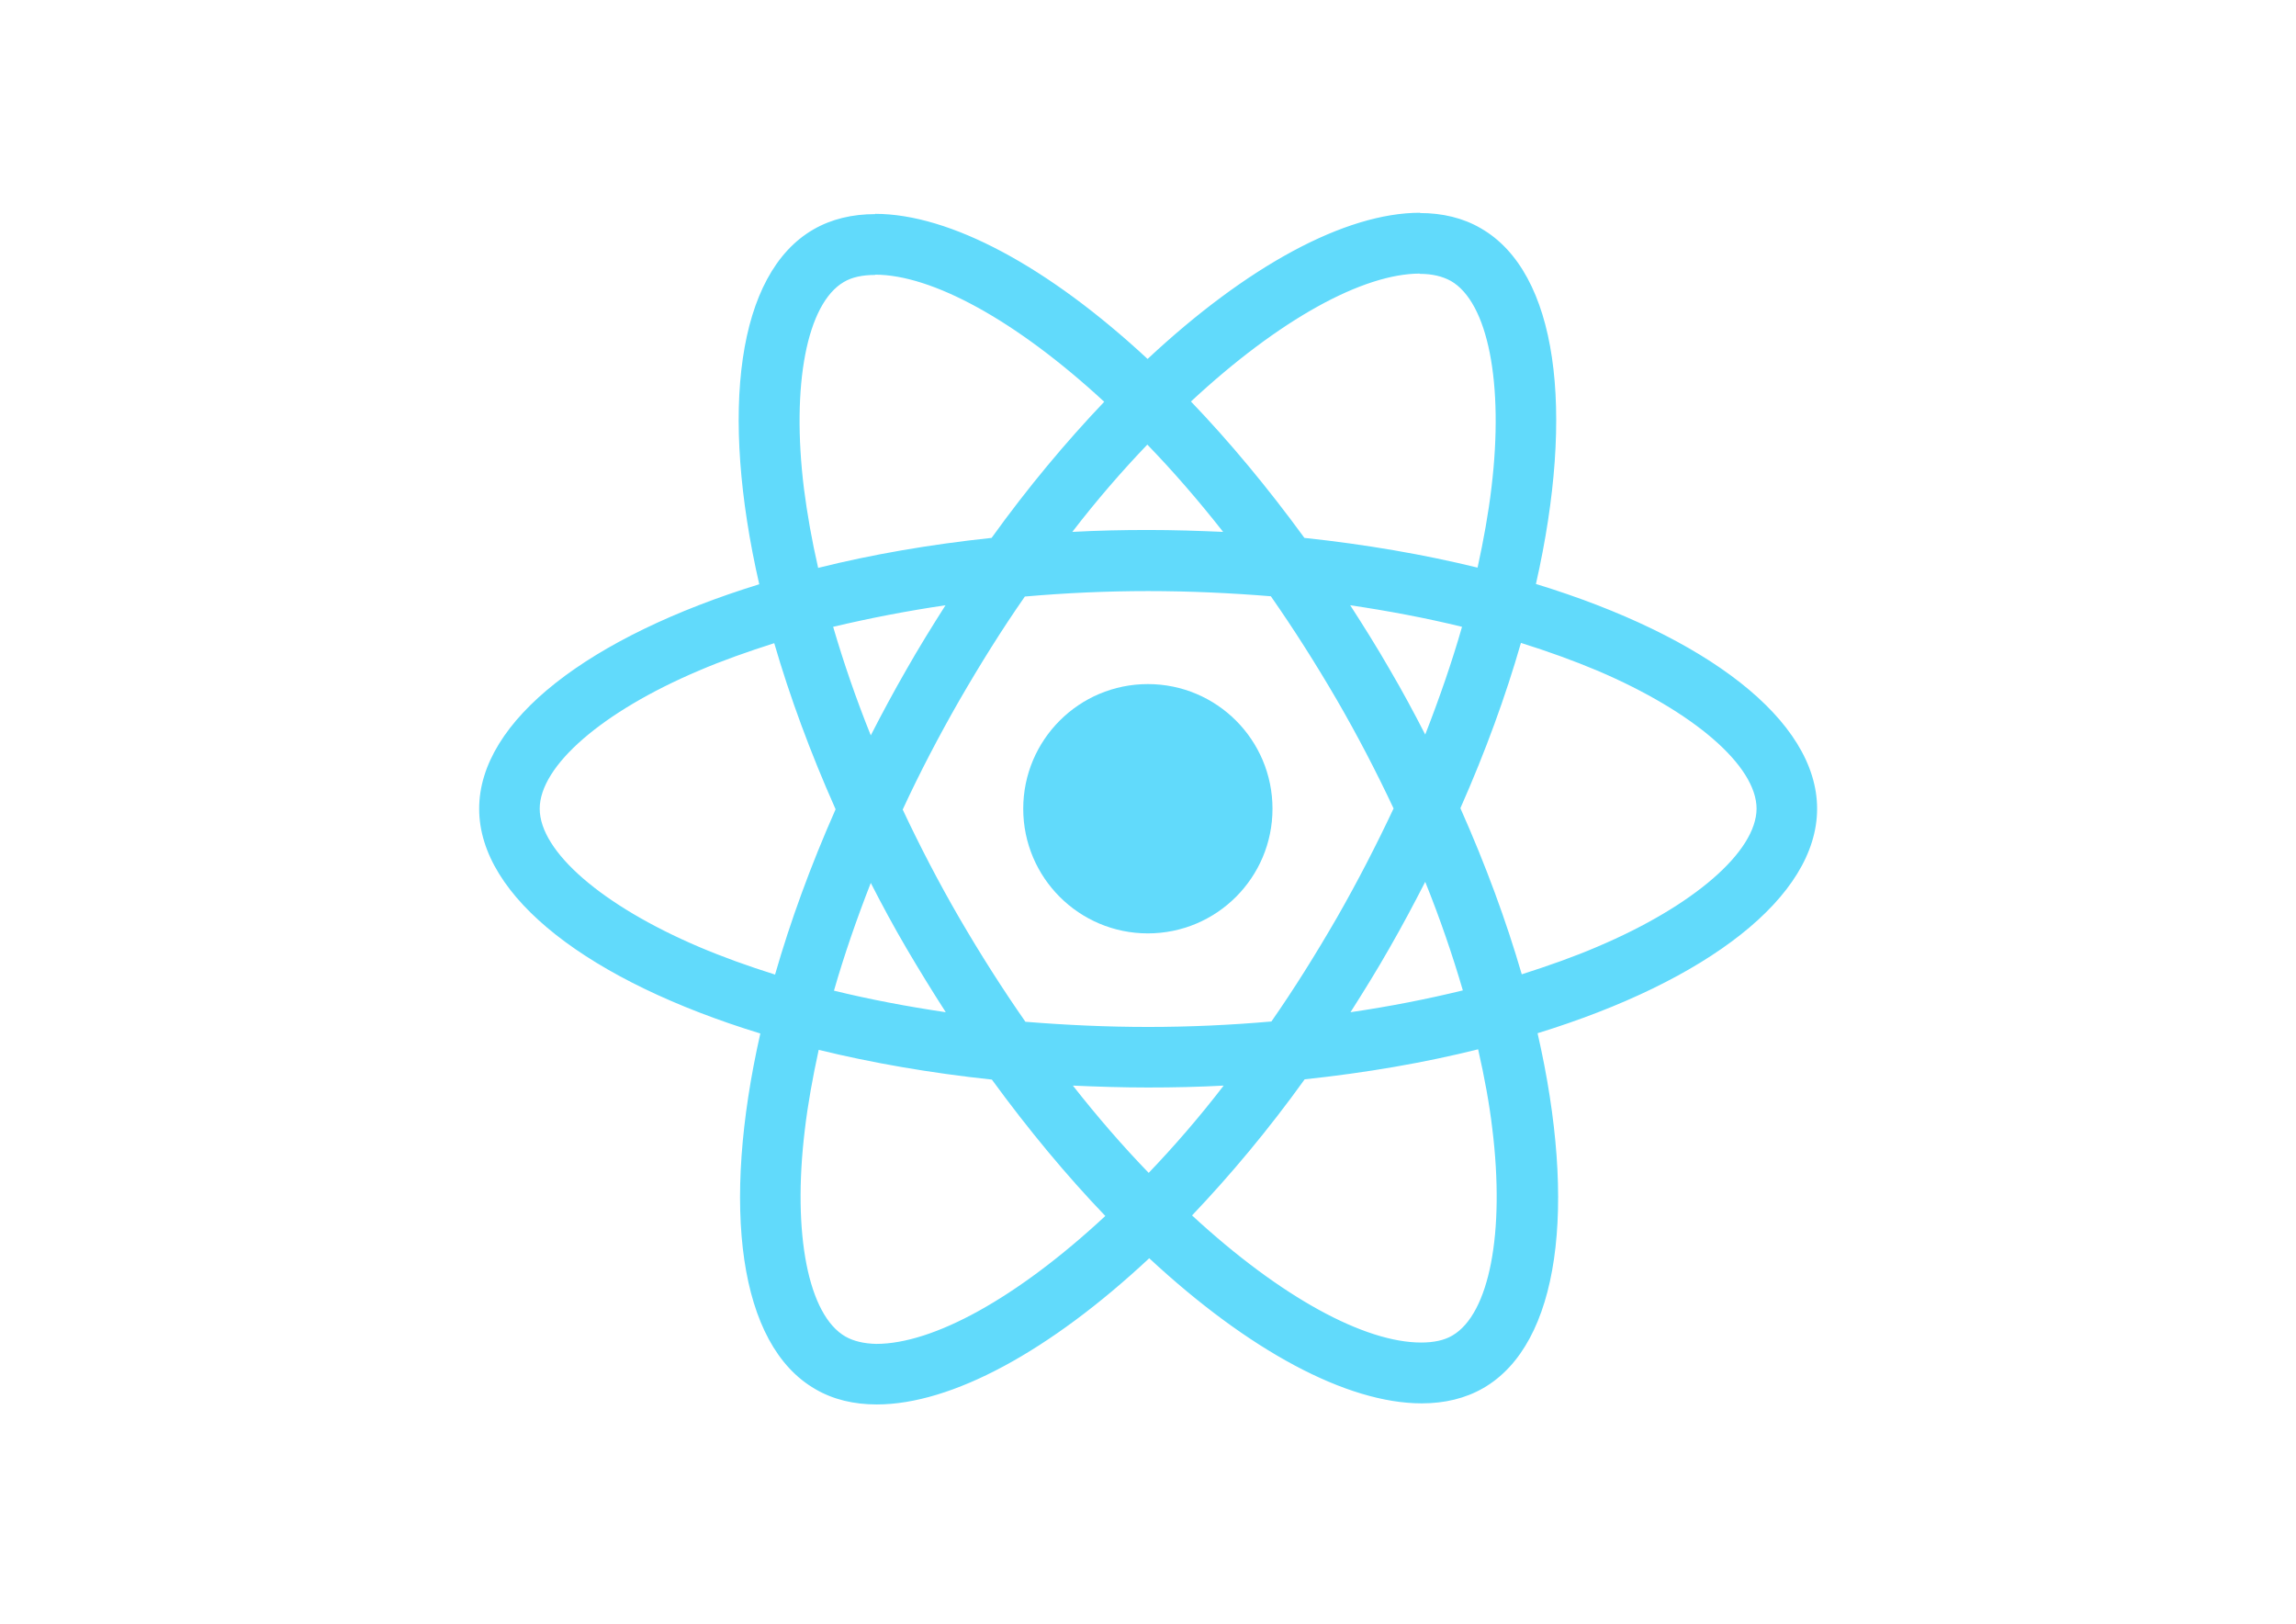
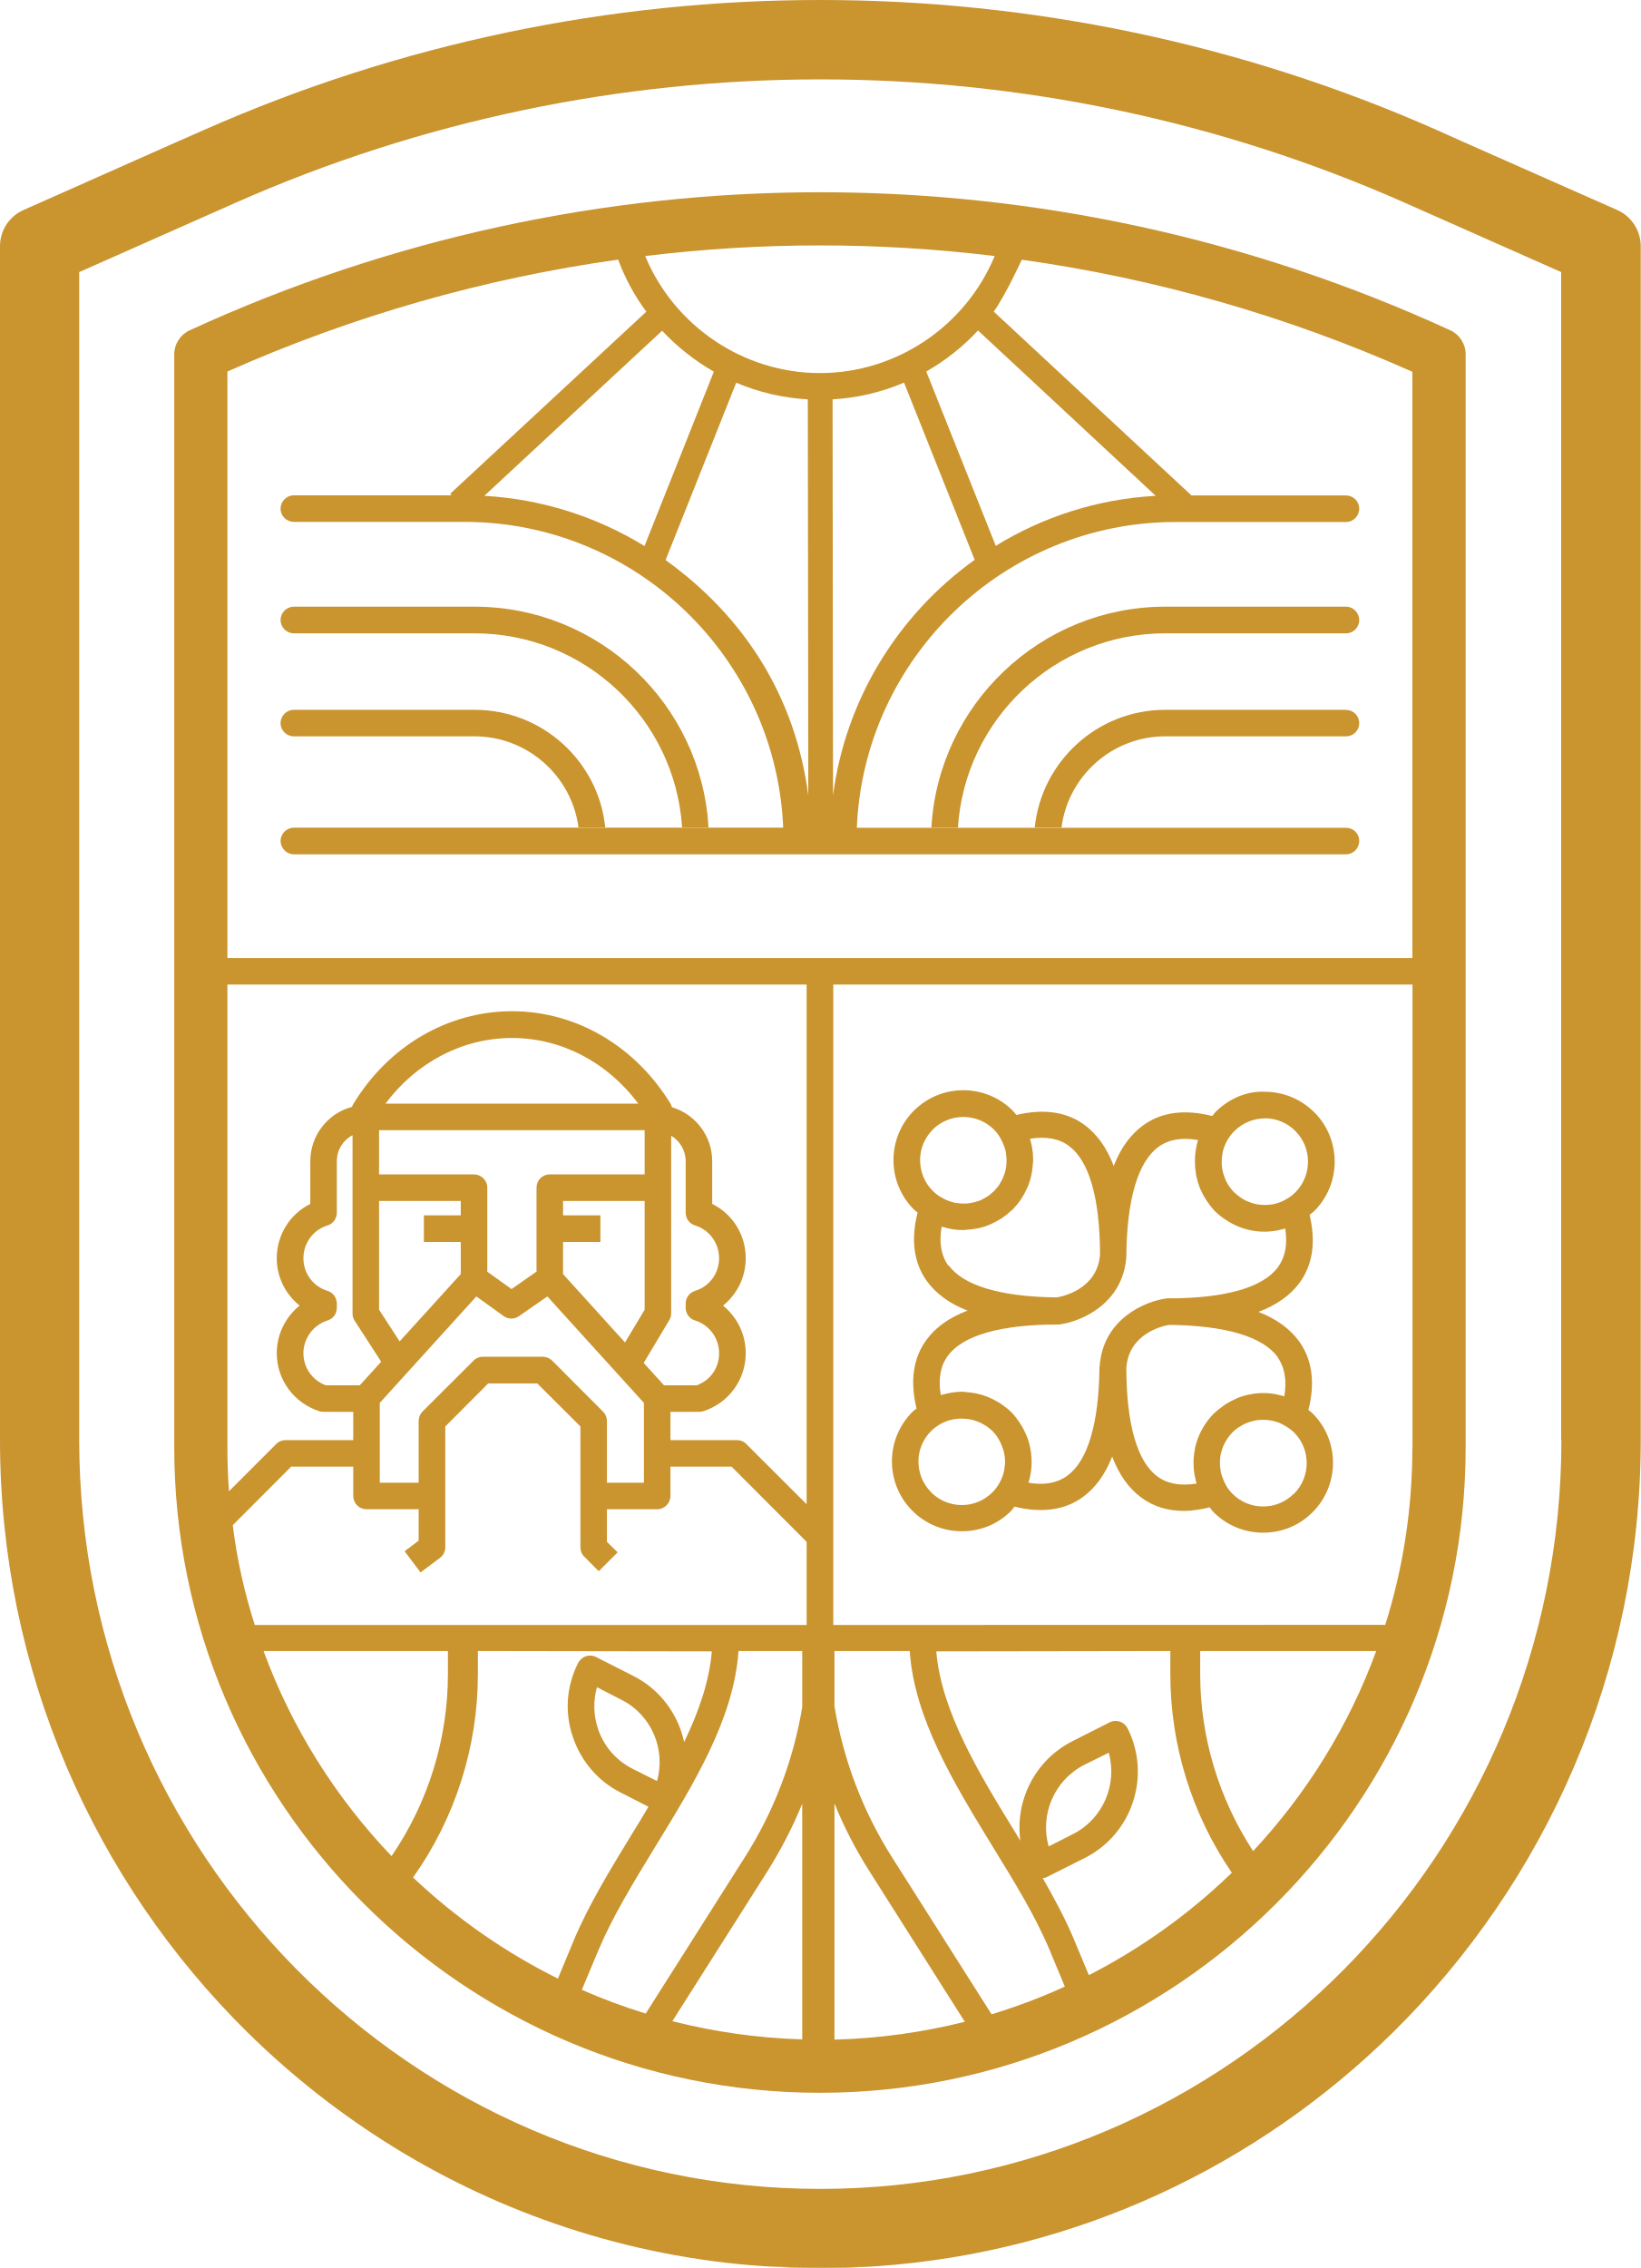
- <svg xmlns="http://www.w3.org/2000/svg" viewBox="0 0 841.9 595.3">
-   <g fill="#61DAFB">
-     <path d="M666.3 296.5c0-32.5-40.7-63.3-103.1-82.4 14.4-63.6 8-114.2-20.2-130.4-6.5-3.8-14.1-5.6-22.4-5.6v22.3c4.6 0 8.3.9 11.4 2.6 13.6 7.8 19.5 37.5 14.9 75.7-1.1 9.4-2.9 19.3-5.1 29.4-19.6-4.8-41-8.5-63.5-10.9-13.5-18.5-27.5-35.3-41.6-50 32.6-30.3 63.2-46.9 84-46.9V78c-27.5 0-63.5 19.6-99.9 53.6-36.4-33.8-72.4-53.2-99.9-53.2v22.3c20.7 0 51.4 16.5 84 46.6-14 14.7-28 31.4-41.3 49.9-22.6 2.4-44 6.1-63.6 11-2.3-10-4-19.7-5.2-29-4.7-38.2 1.1-67.9 14.6-75.8 3-1.8 6.9-2.6 11.5-2.6V78.5c-8.4 0-16 1.8-22.6 5.6-28.1 16.2-34.4 66.7-19.9 130.1-62.2 19.2-102.7 49.9-102.7 82.3 0 32.5 40.7 63.3 103.1 82.4-14.4 63.6-8 114.2 20.2 130.4 6.5 3.8 14.1 5.6 22.5 5.6 27.5 0 63.5-19.6 99.9-53.6 36.4 33.8 72.4 53.2 99.9 53.2 8.4 0 16-1.8 22.6-5.6 28.1-16.2 34.4-66.7 19.9-130.1 62-19.1 102.5-49.9 102.5-82.3zm-130.2-66.7c-3.7 12.9-8.3 26.2-13.5 39.5-4.1-8-8.4-16-13.1-24-4.6-8-9.5-15.8-14.4-23.4 14.2 2.1 27.9 4.7 41 7.9zm-45.8 106.5c-7.8 13.5-15.8 26.3-24.1 38.2-14.9 1.3-30 2-45.2 2-15.1 0-30.2-.7-45-1.9-8.3-11.9-16.4-24.6-24.2-38-7.6-13.1-14.5-26.4-20.8-39.8 6.2-13.4 13.2-26.8 20.7-39.9 7.8-13.5 15.8-26.3 24.1-38.2 14.9-1.3 30-2 45.2-2 15.1 0 30.2.7 45 1.9 8.3 11.9 16.4 24.6 24.2 38 7.6 13.1 14.5 26.4 20.8 39.8-6.3 13.4-13.2 26.8-20.7 39.9zm32.3-13c5.4 13.4 10 26.8 13.8 39.8-13.1 3.2-26.9 5.9-41.2 8 4.9-7.7 9.8-15.6 14.4-23.7 4.6-8 8.9-16.1 13-24.1zM421.2 430c-9.3-9.6-18.6-20.3-27.8-32 9 .4 18.2.7 27.5.7 9.4 0 18.7-.2 27.8-.7-9 11.7-18.3 22.4-27.5 32zm-74.4-58.9c-14.2-2.1-27.9-4.7-41-7.9 3.7-12.9 8.3-26.2 13.5-39.5 4.1 8 8.4 16 13.1 24 4.7 8 9.5 15.8 14.4 23.4zM420.7 163c9.3 9.6 18.6 20.3 27.8 32-9-.4-18.2-.7-27.5-.7-9.4 0-18.7.2-27.8.7 9-11.7 18.3-22.4 27.5-32zm-74 58.9c-4.9 7.7-9.8 15.6-14.4 23.7-4.6 8-8.9 16-13 24-5.4-13.4-10-26.8-13.8-39.8 13.1-3.1 26.9-5.8 41.2-7.9zm-90.5 125.2c-35.4-15.1-58.3-34.9-58.3-50.6 0-15.7 22.9-35.6 58.3-50.6 8.6-3.7 18-7 27.7-10.1 5.7 19.6 13.2 40 22.5 60.9-9.2 20.8-16.6 41.1-22.2 60.6-9.9-3.1-19.3-6.5-28-10.2zM310 490c-13.6-7.8-19.5-37.5-14.9-75.7 1.1-9.4 2.9-19.3 5.1-29.4 19.6 4.8 41 8.5 63.5 10.9 13.5 18.5 27.5 35.3 41.6 50-32.6 30.3-63.2 46.9-84 46.9-4.5-.1-8.3-1-11.3-2.7zm237.2-76.2c4.7 38.2-1.1 67.9-14.6 75.8-3 1.8-6.9 2.6-11.5 2.6-20.7 0-51.4-16.5-84-46.6 14-14.7 28-31.4 41.3-49.9 22.6-2.4 44-6.1 63.6-11 2.3 10.1 4.1 19.8 5.2 29.1zm38.5-66.7c-8.6 3.7-18 7-27.7 10.1-5.7-19.6-13.2-40-22.5-60.9 9.2-20.8 16.6-41.1 22.2-60.6 9.9 3.1 19.3 6.5 28.1 10.2 35.4 15.1 58.3 34.9 58.3 50.6-.1 15.7-23 35.6-58.4 50.6zM320.8 78.4z" />
-     <circle cx="420.9" cy="296.5" r="45.7" />
-     <path d="M520.5 78.1z" />
+ <svg xmlns="http://www.w3.org/2000/svg" id="Layer_1" data-name="Layer 1" viewBox="0 0 137.95 190.675" width="137.95" height="190.675">
+   <defs id="defs717">
+     <style id="style715">      .cls-1 {        fill: #ca942f;      }    </style>
+   </defs>
+   <g id="g951" transform="translate(-170.88,-203.755)">
+     <g id="g817">
+       <path class="cls-1" d="m 239.85,394.39 c -1.58,0 -3.16,-0.04 -4.73,-0.12 1.57,0.12 3.15,0.16 4.73,0.16 1.58,0 3.15,-0.04 4.72,-0.16 -1.57,0.07 -3.13,0.12 -4.72,0.12 z" id="path813" />
+       <path class="cls-1" d="m 306.85,221.41 -12.97,-5.74 -2.19,-0.98 c -32.94,-14.58 -70.73,-14.58 -103.68,0 l -2.16,0.95 -12.99,5.77 c -1.21,0.53 -1.98,1.73 -1.98,3.05 v 100.35 c 0,19.5 7.98,37.16 20.81,49.81 7.51,7.39 16.64,13.06 26.82,16.41 5.28,1.74 10.84,2.86 16.61,3.25 1.57,0.07 3.15,0.12 4.73,0.12 1.58,0 3.15,-0.04 4.72,-0.12 16.84,-1.16 32.03,-8.44 43.42,-19.65 12.84,-12.66 20.84,-30.32 20.84,-49.82 V 224.46 c 0,-1.32 -0.78,-2.52 -1.98,-3.05 z m -4.69,103.4 c 0,34.72 -27.95,62.97 -62.31,62.97 -34.36,0 -62.31,-28.25 -62.31,-62.97 v -98.18 l 13.17,-5.84 c 31.22,-13.81 67.04,-13.82 98.26,0 l 13.17,5.84 v 98.18 z" id="path815" />
+     </g>
+     <g id="g831">
+       <path class="cls-1" d="m 284.05,254.76 h -15.2 c -10.49,0 -19.08,8.24 -19.66,18.58 h 2.23 C 252,264.23 259.59,257 268.85,257 h 15.2 c 0.62,0 1.11,-0.5 1.11,-1.11 0,-0.61 -0.49,-1.13 -1.11,-1.13 z" id="path819" />
+       <path class="cls-1" d="m 284.05,263.43 h -15.2 c -5.7,0 -10.41,4.35 -10.97,9.9 h 2.25 c 0.55,-4.32 4.25,-7.67 8.72,-7.67 h 15.2 c 0.62,0 1.11,-0.49 1.11,-1.11 0,-0.62 -0.49,-1.11 -1.11,-1.11 z" id="path821" />
+       <path class="cls-1" d="m 230.45,273.33 h -2.22 C 227.65,264.22 220.05,257 210.78,257 h -15.19 c -0.62,0 -1.12,-0.51 -1.12,-1.12 0,-0.61 0.5,-1.12 1.12,-1.12 h 15.19 c 10.5,0 19.1,8.24 19.67,18.57 z" id="path823" />
+       <path class="cls-1" d="m 221.77,273.33 h -2.25 c -0.56,-4.31 -4.27,-7.67 -8.74,-7.67 h -15.19 c -0.62,0 -1.12,-0.49 -1.12,-1.11 0,-0.62 0.5,-1.12 1.12,-1.12 h 15.19 c 5.72,0 10.43,4.35 10.99,9.9 z" id="path825" />
+       <path class="cls-1" d="m 292.81,231.52 c -33.67,-15.47 -72.3,-15.47 -105.97,0 -0.79,0.36 -1.31,1.15 -1.31,2.03 v 91.87 c 0,29.92 24.36,54.28 54.29,54.28 29.93,0 54.29,-24.36 54.29,-54.28 v -91.87 c 0,-0.88 -0.51,-1.67 -1.3,-2.03 z m -67.68,-6.24 c 9.76,-1.19 19.63,-1.19 29.38,0 l -0.02,0.05 c -2.43,5.81 -8.19,9.79 -14.67,9.79 -6.48,0 -12.27,-4 -14.69,-9.83 -0.07,0.01 -0.12,0.01 -0.13,0.01 0.02,-0.01 0.06,-0.01 0.13,-0.02 z m 23.63,9.71 c 1.62,-0.93 3.09,-2.09 4.35,-3.45 l 14.94,13.9 c -4.9,0.27 -9.49,1.77 -13.44,4.2 h -0.01 z m 4.07,15.83 c -6.38,4.57 -10.85,11.67 -11.91,19.81 l -0.04,-33.3 c 2.11,-0.12 4.14,-0.61 6.01,-1.41 z m -20.05,-14.89 c 1.88,0.8 3.91,1.28 6.02,1.4 l 0.04,33.3 c -1.09,-8.33 -5.39,-15.04 -12,-19.79 z m -7.71,13.73 c -3.97,-2.43 -8.56,-3.94 -13.47,-4.22 l 14.95,-13.88 c 1.26,1.35 2.74,2.52 4.35,3.44 z M 190,325.42 v -38.89 h 48.7 v 43.69 l -5.07,-5.06 c -0.2,-0.22 -0.49,-0.33 -0.78,-0.33 h -5.6 v -2.38 h 2.4 c 0.12,0 0.23,-0.01 0.33,-0.04 2.15,-0.68 3.6,-2.64 3.6,-4.89 0,-1.59 -0.73,-3.05 -1.91,-4 1.18,-0.95 1.91,-2.39 1.91,-3.98 0,-1.97 -1.1,-3.72 -2.82,-4.57 v -3.59 c 0,-2.14 -1.43,-3.96 -3.39,-4.54 -0.01,-0.1 -0.06,-0.2 -0.11,-0.29 -2.98,-4.87 -7.96,-7.78 -13.33,-7.78 -5.37,0 -10.37,2.91 -13.33,7.78 -0.06,0.09 -0.1,0.17 -0.12,0.26 v 0 c -2.02,0.53 -3.51,2.39 -3.51,4.57 v 3.59 c -1.71,0.85 -2.82,2.6 -2.82,4.57 0,1.59 0.74,3.03 1.92,3.98 -1.18,0.95 -1.92,2.41 -1.92,4 0,2.25 1.46,4.21 3.61,4.89 0.1,0.03 0.22,0.04 0.33,0.04 h 2.49 v 2.38 h -5.69 c -0.3,0 -0.58,0.11 -0.79,0.33 l -3.97,3.97 v -0.02 c -0.09,-1.22 -0.13,-2.44 -0.13,-3.69 z m 31.58,-2.99 -4.27,-4.28 c -0.22,-0.21 -0.5,-0.33 -0.8,-0.33 h -5.04 c -0.29,0 -0.58,0.12 -0.78,0.33 l -4.29,4.28 c -0.2,0.21 -0.32,0.49 -0.32,0.79 v 5.19 h -3.27 v -6.71 l 8.12,-8.95 2.3,1.65 c 0.19,0.14 0.42,0.21 0.65,0.21 0.23,0 0.45,-0.07 0.63,-0.2 l 2.39,-1.66 8.12,8.95 v 6.71 h -3.11 v -5.19 c 0,-0.3 -0.12,-0.58 -0.33,-0.79 z m -23.16,-10.15 c -1.22,-0.37 -2.03,-1.48 -2.03,-2.74 0,-1.26 0.81,-2.39 2.03,-2.76 0.47,-0.14 0.78,-0.58 0.78,-1.07 v -4.33 c 0,-0.96 0.54,-1.78 1.32,-2.19 v 15 c 0,0.21 0.06,0.43 0.18,0.6 l 2.23,3.45 -1.8,1.98 h -2.86 c -1.13,-0.42 -1.88,-1.48 -1.88,-2.7 0,-1.22 0.81,-2.37 2.03,-2.75 0.47,-0.14 0.78,-0.58 0.78,-1.07 v -0.35 c 0,-0.49 -0.31,-0.92 -0.78,-1.07 z m 26.66,-13.51 v 3.72 h -7.98 c -0.62,0 -1.11,0.5 -1.11,1.11 v 7.06 l -2.1,1.47 -2.04,-1.46 v -7.07 c 0,-0.61 -0.51,-1.11 -1.12,-1.11 h -7.98 v -3.72 z m -21.79,-2.23 c 2.6,-3.48 6.49,-5.52 10.64,-5.52 4.15,0 8.02,2.04 10.62,5.52 z m 14.93,9.39 v -1.21 h 6.86 v 9.15 l -1.65,2.75 -5.21,-5.75 v -2.7 h 3.14 v -2.24 z m -8.6,-1.21 v 1.21 h -3.1 v 2.24 h 3.1 v 2.7 l -5.14,5.66 -1.73,-2.67 v -9.14 z m 15.38,13.62 2.14,-3.58 c 0.11,-0.18 0.17,-0.37 0.17,-0.57 v -14.95 c 0.73,0.43 1.22,1.23 1.22,2.14 v 4.33 c 0,0.49 0.32,0.93 0.79,1.07 1.21,0.37 2.02,1.49 2.02,2.76 0,1.27 -0.81,2.37 -2.02,2.74 -0.47,0.15 -0.79,0.58 -0.79,1.07 v 0.35 c 0,0.49 0.32,0.93 0.79,1.07 1.21,0.38 2.02,1.49 2.02,2.75 0,1.26 -0.74,2.28 -1.88,2.7 h -2.75 z m -31.96,24.22 h 15.5 v 1.95 c 0,5.46 -1.67,10.81 -4.74,15.29 -4.68,-4.9 -8.38,-10.75 -10.76,-17.24 z m 24.75,27.54 c -4.48,-2.22 -8.59,-5.11 -12.18,-8.5 3.53,-4.97 5.45,-10.98 5.45,-17.09 v -1.95 l 19.67,0.03 c -0.21,2.52 -1.1,5.08 -2.33,7.62 -0.5,-2.31 -1.99,-4.41 -4.28,-5.56 l -3.13,-1.59 c -0.55,-0.28 -1.21,-0.05 -1.5,0.5 -0.98,1.93 -1.15,4.13 -0.46,6.18 0.68,2.06 2.1,3.74 4.04,4.72 l 2.33,1.19 c -0.43,0.75 -0.89,1.49 -1.34,2.22 -1.81,2.96 -3.68,6.02 -4.92,8.97 z m 8.33,-16.61 -2.04,-1.02 c -1.41,-0.72 -2.45,-1.92 -2.94,-3.42 -0.37,-1.13 -0.38,-2.33 -0.07,-3.45 l 2.04,1.05 c 2.56,1.28 3.76,4.18 3.01,6.84 z m 12.21,21.72 c -3.75,-0.11 -7.42,-0.64 -10.92,-1.53 l 7.95,-12.53 c 1.16,-1.84 2.16,-3.76 2.97,-5.76 z m 0,-27.93 c -0.75,4.49 -2.39,8.8 -4.86,12.67 l -8.3,13.09 c -1.84,-0.57 -3.64,-1.23 -5.36,-2 h -0.01 l 1.4,-3.34 c 1.17,-2.79 2.92,-5.65 4.76,-8.67 3.26,-5.31 6.63,-10.8 7.01,-16.47 h 5.36 z m 0.37,-6.91 h -46.4 c -0.86,-2.7 -1.5,-5.52 -1.85,-8.39 v 0 c 0,0 4.91,-4.92 4.91,-4.92 h 5.22 v 2.46 c 0,0.61 0.49,1.12 1.11,1.12 h 4.39 v 2.64 l -1.18,0.89 1.34,1.78 1.63,-1.22 c 0.28,-0.2 0.45,-0.54 0.45,-0.89 v -10.16 l 3.61,-3.62 h 4.12 l 3.63,3.62 v 10.16 c 0,0.29 0.11,0.58 0.33,0.79 l 1.21,1.22 1.59,-1.59 -0.9,-0.88 v -2.74 h 4.23 c 0.61,0 1.11,-0.51 1.11,-1.12 v -2.46 h 5.14 l 6.31,6.32 z m 2.35,34.86 h -0.01 v -19.86 c 0.81,2.01 1.81,3.93 2.99,5.78 l 7.97,12.58 c -3.52,0.88 -7.17,1.4 -10.95,1.5 z m 13.21,-2.13 h -0.01 l -8.34,-13.15 c -2.48,-3.9 -4.12,-8.23 -4.87,-12.75 v -4.64 h 6.33 c 0.38,5.67 3.74,11.16 6.99,16.47 1.86,3.02 3.61,5.88 4.77,8.67 l 1.28,3.07 c -1.98,0.91 -4.04,1.68 -6.15,2.33 z m 8.17,-3.29 -1.24,-2.97 c -0.71,-1.71 -1.64,-3.45 -2.64,-5.19 0.14,0 0.28,-0.05 0.41,-0.12 l 3.14,-1.58 c 3.99,-2.01 5.59,-6.92 3.58,-10.9 -0.29,-0.55 -0.95,-0.78 -1.51,-0.49 l -3.12,1.58 c -3.18,1.61 -4.84,5.03 -4.38,8.37 -0.13,-0.21 -0.26,-0.43 -0.39,-0.64 -3.09,-5.03 -6.25,-10.21 -6.68,-15.28 l 19.68,-0.03 v 1.95 c 0,5.95 1.81,11.79 5.17,16.69 -3.54,3.43 -7.59,6.34 -12.02,8.61 z m -0.39,-17.68 2.06,-1.02 c 0.74,2.64 -0.46,5.56 -3.01,6.84 l -2.04,1.04 c -0.75,-2.65 0.44,-5.55 2.99,-6.86 z m 14.21,7.24 c 0,0 -0.01,0 -0.01,0.01 -2.88,-4.4 -4.45,-9.59 -4.45,-14.87 v -1.95 h 14.8 c -2.3,6.29 -5.85,12 -10.34,16.81 z m 13.38,-33.95 c 0,5.2 -0.79,10.22 -2.28,14.94 v 0 c 0,0 -46.41,0.01 -46.41,0.01 v -53.84 h 48.7 v 38.89 z m 0,-41.12 H 190 v -49.31 c 10.58,-4.7 21.64,-7.84 32.86,-9.41 0.05,0 0.07,0 0.08,0 -0.01,0 -0.04,0 -0.08,0.02 0.58,1.57 1.39,3.04 2.36,4.36 l -16.49,15.31 0.12,0.13 h -13.26 c -0.62,0 -1.12,0.5 -1.12,1.12 0,0.62 0.5,1.11 1.12,1.11 h 14.33 c 14.43,0 26.22,11.44 26.81,25.71 h -41.15 c -0.61,0.01 -1.11,0.51 -1.11,1.11 0,0.6 0.5,1.13 1.11,1.13 h 88.47 c 0.62,0 1.11,-0.51 1.11,-1.13 0,-0.62 -0.49,-1.1 -1.11,-1.1 h -41.13 c 0.59,-14.28 12.39,-25.71 26.8,-25.71 h 14.33 c 0.62,0 1.11,-0.51 1.11,-1.12 0,-0.61 -0.49,-1.11 -1.11,-1.11 H 269.3 c 0.14,0 0.28,0 0.42,0 h 1.34 l -16.63,-15.46 c 0.96,-1.31 2.36,-4.36 2.36,-4.36 11.23,1.57 22.28,4.72 32.84,9.42 v 49.31 z" id="path827" />
+       <path class="cls-1" d="m 281.39,297.28 c -1.1,-1.11 -2.58,-1.73 -4.15,-1.74 -1.58,-0.07 -3.05,0.6 -4.16,1.7 -0.11,0.11 -0.18,0.23 -0.28,0.34 -2.31,-0.59 -4.27,-0.33 -5.8,0.78 -1.06,0.77 -1.89,1.9 -2.48,3.42 -0.58,-1.52 -1.39,-2.66 -2.44,-3.44 -1.51,-1.12 -3.44,-1.39 -5.75,-0.85 -0.1,-0.11 -0.17,-0.23 -0.28,-0.34 -2.28,-2.3 -6.01,-2.32 -8.31,-0.04 -2.3,2.28 -2.32,6.01 -0.04,8.31 0.1,0.1 0.22,0.18 0.33,0.28 -0.58,2.29 -0.32,4.23 0.78,5.76 0.77,1.06 1.9,1.89 3.42,2.48 -1.53,0.58 -2.67,1.39 -3.45,2.45 -1.12,1.52 -1.4,3.46 -0.84,5.78 -0.11,0.09 -0.23,0.17 -0.33,0.27 -1.11,1.11 -1.73,2.58 -1.74,4.15 0,1.57 0.6,3.05 1.7,4.16 1.15,1.16 2.66,1.74 4.18,1.74 1.52,0 2.99,-0.56 4.13,-1.7 0.11,-0.11 0.2,-0.25 0.3,-0.37 2.29,0.56 4.23,0.3 5.75,-0.81 1.05,-0.77 1.87,-1.89 2.46,-3.4 0.58,1.53 1.39,2.67 2.45,3.45 1.01,0.75 2.21,1.12 3.59,1.12 0.67,0 1.4,-0.12 2.16,-0.3 0.11,0.13 0.19,0.27 0.31,0.39 1.15,1.16 2.66,1.74 4.18,1.74 1.52,0 2.99,-0.56 4.14,-1.7 2.3,-2.28 2.32,-6.01 0.04,-8.31 -0.12,-0.12 -0.25,-0.21 -0.37,-0.31 0.58,-2.29 0.32,-4.23 -0.78,-5.76 -0.77,-1.06 -1.9,-1.89 -3.42,-2.48 1.52,-0.58 2.66,-1.38 3.44,-2.43 1.12,-1.51 1.4,-3.44 0.86,-5.73 0.12,-0.1 0.25,-0.19 0.37,-0.3 2.3,-2.28 2.32,-6.01 0.04,-8.31 z m -4.18,0.49 h 0.02 c 0.97,0 1.89,0.39 2.57,1.08 1.42,1.43 1.4,3.74 -0.02,5.16 -0.3,0.3 -0.64,0.52 -1.01,0.7 -0.06,0.03 -0.12,0.07 -0.19,0.09 -0.2,0.08 -0.41,0.14 -0.62,0.19 -0.07,0.02 -0.15,0.02 -0.22,0.03 -0.14,0.02 -0.29,0.04 -0.44,0.04 -0.1,0 -0.19,0 -0.29,-0.01 -0.13,0 -0.26,-0.02 -0.39,-0.04 -0.1,-0.02 -0.19,-0.03 -0.28,-0.06 -0.13,-0.03 -0.25,-0.07 -0.37,-0.12 -0.08,-0.03 -0.16,-0.06 -0.24,-0.09 -0.16,-0.07 -0.31,-0.15 -0.45,-0.25 -0.04,-0.02 -0.08,-0.04 -0.11,-0.07 -0.19,-0.13 -0.37,-0.28 -0.54,-0.44 -0.17,-0.17 -0.31,-0.35 -0.44,-0.54 -0.02,-0.03 -0.03,-0.06 -0.05,-0.09 -0.1,-0.15 -0.18,-0.31 -0.25,-0.48 -0.03,-0.07 -0.06,-0.15 -0.08,-0.22 -0.05,-0.13 -0.09,-0.27 -0.12,-0.4 -0.02,-0.08 -0.04,-0.17 -0.05,-0.25 -0.02,-0.15 -0.04,-0.29 -0.04,-0.44 0,-0.07 0,-0.14 0,-0.22 0,-0.19 0.02,-0.38 0.06,-0.56 0,-0.03 0,-0.07 0.01,-0.1 0.14,-0.69 0.49,-1.33 1,-1.84 0.69,-0.68 1.6,-1.06 2.57,-1.06 z m -27.9,0.94 c 0.71,-0.7 1.64,-1.05 2.57,-1.05 0.93,0 1.88,0.36 2.59,1.08 v 0 c 0.25,0.25 0.44,0.54 0.6,0.84 0.12,0.23 0.22,0.46 0.29,0.7 0.02,0.08 0.06,0.16 0.07,0.25 0.03,0.12 0.04,0.25 0.05,0.38 0,0.09 0.02,0.18 0.03,0.27 0,0.13 0,0.27 -0.01,0.4 0,0.08 -0.01,0.16 -0.02,0.24 -0.02,0.14 -0.05,0.28 -0.08,0.42 -0.02,0.06 -0.04,0.13 -0.06,0.19 -0.05,0.14 -0.1,0.28 -0.16,0.42 -0.03,0.06 -0.06,0.12 -0.1,0.18 -0.07,0.13 -0.14,0.26 -0.22,0.38 -0.05,0.08 -0.12,0.15 -0.18,0.22 -0.08,0.09 -0.15,0.19 -0.23,0.27 -0.07,0.07 -0.14,0.12 -0.21,0.18 -0.1,0.08 -0.19,0.17 -0.3,0.24 -0.09,0.06 -0.19,0.11 -0.29,0.17 -0.09,0.05 -0.18,0.1 -0.28,0.15 -0.11,0.05 -0.22,0.09 -0.34,0.12 -0.09,0.03 -0.18,0.06 -0.28,0.08 -0.12,0.03 -0.23,0.05 -0.35,0.07 -0.1,0.01 -0.2,0.02 -0.3,0.03 -0.12,0 -0.24,0.01 -0.36,0 -0.1,0 -0.19,-0.02 -0.28,-0.03 -0.13,-0.02 -0.26,-0.03 -0.39,-0.06 -0.02,0 -0.04,-0.01 -0.06,-0.02 -0.38,-0.09 -0.75,-0.25 -1.08,-0.47 -0.01,0 -0.03,0 -0.04,-0.01 -0.21,-0.14 -0.41,-0.3 -0.59,-0.48 -0.69,-0.69 -1.06,-1.61 -1.06,-2.59 0,-0.97 0.39,-1.89 1.08,-2.57 z m 1.31,11.46 c -0.61,-0.84 -0.8,-1.94 -0.57,-3.29 0.11,0.04 0.22,0.06 0.34,0.09 0.14,0.04 0.27,0.08 0.41,0.1 0.3,0.06 0.61,0.09 0.92,0.09 0.04,0 0.09,0.01 0.13,0.01 0,0 0.02,0 0.03,0 0.09,0 0.17,-0.02 0.26,-0.03 0.2,0 0.41,-0.03 0.61,-0.06 0.14,-0.02 0.27,-0.04 0.41,-0.07 0.29,-0.06 0.58,-0.15 0.85,-0.26 0.12,-0.05 0.23,-0.1 0.34,-0.16 0.2,-0.09 0.39,-0.19 0.58,-0.31 0.11,-0.06 0.21,-0.13 0.31,-0.2 0.23,-0.16 0.45,-0.34 0.66,-0.54 0.04,-0.03 0.08,-0.06 0.12,-0.09 0.03,-0.03 0.06,-0.07 0.09,-0.11 0.2,-0.21 0.38,-0.42 0.54,-0.65 0.08,-0.12 0.16,-0.24 0.23,-0.36 0.1,-0.16 0.18,-0.32 0.26,-0.49 0.07,-0.14 0.14,-0.28 0.2,-0.43 0.1,-0.26 0.18,-0.52 0.24,-0.79 0.04,-0.17 0.06,-0.34 0.09,-0.51 0.02,-0.17 0.04,-0.33 0.05,-0.5 0,-0.11 0.03,-0.21 0.03,-0.32 0,-0.05 -0.01,-0.11 -0.01,-0.16 0,-0.29 -0.03,-0.59 -0.08,-0.88 -0.02,-0.13 -0.06,-0.26 -0.09,-0.4 -0.03,-0.12 -0.05,-0.24 -0.08,-0.36 1.35,-0.21 2.43,-0.02 3.27,0.61 1.7,1.26 2.6,4.42 2.61,9.13 -0.23,2.96 -3.24,3.54 -3.65,3.6 -4.71,-0.05 -7.85,-0.99 -9.09,-2.71 z m -1.46,19.03 c -0.69,-0.69 -1.06,-1.61 -1.06,-2.58 0,-0.97 0.39,-1.89 1.08,-2.57 0.19,-0.19 0.41,-0.35 0.63,-0.49 0.51,-0.32 1.07,-0.49 1.65,-0.53 0.04,0 0.08,0 0.12,-0.01 0.17,0 0.34,0 0.51,0.02 0.04,0 0.08,0 0.12,0.01 0.17,0.02 0.34,0.05 0.51,0.1 0.03,0 0.06,0.02 0.09,0.03 0.17,0.05 0.33,0.11 0.49,0.18 0.04,0.02 0.08,0.05 0.13,0.07 0.14,0.07 0.28,0.15 0.41,0.24 0.17,0.12 0.34,0.26 0.5,0.41 0.16,0.16 0.29,0.33 0.41,0.51 0.08,0.11 0.14,0.24 0.2,0.36 0.03,0.06 0.07,0.12 0.1,0.19 0.06,0.14 0.11,0.29 0.16,0.43 0.02,0.05 0.03,0.11 0.05,0.16 0.04,0.15 0.07,0.29 0.09,0.44 0,0.07 0.02,0.15 0.02,0.22 0.01,0.13 0.02,0.27 0.01,0.4 0,0.12 -0.02,0.24 -0.04,0.35 -0.01,0.09 -0.02,0.19 -0.04,0.28 -0.15,0.68 -0.49,1.31 -0.99,1.81 -1.43,1.42 -3.74,1.41 -5.16,-0.03 z m 30.49,0.15 c -1.43,1.42 -3.74,1.41 -5.16,-0.02 -0.2,-0.2 -0.36,-0.42 -0.5,-0.64 0,0 0,-0.01 0,-0.02 -0.15,-0.25 -0.26,-0.51 -0.35,-0.77 -0.05,-0.14 -0.09,-0.28 -0.12,-0.42 -0.01,-0.05 -0.01,-0.1 -0.02,-0.15 -0.03,-0.18 -0.05,-0.36 -0.05,-0.54 0,-0.04 0,-0.08 0,-0.13 0,-0.18 0.02,-0.37 0.05,-0.55 0,-0.05 0.02,-0.09 0.03,-0.14 0.04,-0.17 0.09,-0.34 0.15,-0.5 0.02,-0.05 0.04,-0.11 0.06,-0.16 0.07,-0.16 0.15,-0.31 0.24,-0.45 0.03,-0.05 0.06,-0.1 0.09,-0.15 0.13,-0.19 0.27,-0.37 0.44,-0.54 0.16,-0.16 0.34,-0.31 0.53,-0.43 0.04,-0.03 0.09,-0.05 0.14,-0.08 0.15,-0.09 0.3,-0.18 0.47,-0.25 0.04,-0.02 0.09,-0.03 0.13,-0.05 0.18,-0.07 0.36,-0.12 0.54,-0.16 0.03,0 0.06,-0.01 0.09,-0.02 0.21,-0.04 0.43,-0.06 0.65,-0.06 0.02,0 0.03,0 0.05,0 0.48,0 0.94,0.1 1.37,0.27 0.1,0.04 0.2,0.11 0.31,0.16 0.32,0.17 0.63,0.38 0.9,0.64 1.42,1.43 1.4,3.74 -0.02,5.16 z m -1.36,-11.5 c 0.61,0.85 0.8,1.95 0.57,3.3 -0.18,-0.06 -0.36,-0.1 -0.54,-0.14 -0.02,0 -0.05,-0.01 -0.07,-0.02 -0.76,-0.16 -1.54,-0.16 -2.29,0 0,0 -0.02,0 -0.03,0 -0.36,0.07 -0.71,0.18 -1.05,0.32 -0.03,0.01 -0.07,0.03 -0.1,0.05 -0.27,0.12 -0.54,0.26 -0.8,0.42 -0.08,0.05 -0.15,0.09 -0.22,0.15 -0.27,0.19 -0.54,0.4 -0.79,0.64 0,0 -0.01,0 -0.02,0.01 0,0 0,0 0,0 -0.26,0.26 -0.48,0.53 -0.68,0.82 -0.05,0.07 -0.09,0.13 -0.13,0.2 -0.39,0.61 -0.66,1.28 -0.8,1.98 0,0.01 0,0.03 0,0.04 -0.07,0.36 -0.11,0.72 -0.11,1.09 0,0 0,0 0,0.01 0,0.37 0.03,0.73 0.1,1.1 0,0.03 0.02,0.07 0.02,0.1 0.04,0.19 0.08,0.38 0.14,0.56 -1.36,0.22 -2.45,0.03 -3.3,-0.6 -1.7,-1.25 -2.6,-4.4 -2.61,-9.1 0,0 0,-0.02 0,-0.03 0.21,-2.88 3.04,-3.52 3.6,-3.61 4.73,0.05 7.88,0.99 9.13,2.71 z m 0.65,-10.81 c 0.21,1.34 0,2.42 -0.62,3.26 -1.27,1.71 -4.45,2.61 -9.19,2.61 -0.01,0 -0.02,0 -0.03,0 -0.03,0 -0.06,-0.01 -0.1,0 -1.83,0.23 -5.37,1.72 -5.66,5.68 0,0 0,0 0,0 0,0.03 -0.02,0.05 -0.02,0.08 -0.04,4.74 -0.98,7.9 -2.7,9.15 -0.85,0.62 -1.93,0.82 -3.27,0.59 0.29,-0.92 0.34,-1.89 0.17,-2.82 0,-0.03 -0.01,-0.07 -0.02,-0.1 -0.07,-0.35 -0.16,-0.69 -0.3,-1.02 -0.02,-0.04 -0.04,-0.07 -0.05,-0.11 -0.12,-0.27 -0.25,-0.54 -0.41,-0.79 -0.05,-0.09 -0.11,-0.17 -0.16,-0.26 -0.2,-0.29 -0.41,-0.56 -0.66,-0.82 -0.23,-0.23 -0.49,-0.44 -0.75,-0.62 -0.13,-0.09 -0.25,-0.17 -0.39,-0.25 -0.13,-0.08 -0.27,-0.15 -0.4,-0.22 -0.59,-0.3 -1.22,-0.49 -1.88,-0.57 -0.1,-0.01 -0.21,-0.02 -0.31,-0.03 -0.14,-0.01 -0.27,-0.04 -0.41,-0.04 0,0 -0.02,0 -0.03,0 -0.52,0 -1.03,0.09 -1.52,0.22 -0.08,0.02 -0.17,0.03 -0.25,0.06 -0.23,-1.37 -0.03,-2.46 0.6,-3.31 1.26,-1.71 4.45,-2.62 9.2,-2.62 0,0 0,0 0,0 0.05,0 0.09,0 0.14,0 1.83,-0.23 5.37,-1.72 5.66,-5.68 0,-0.01 0,-0.02 0,-0.04 0,-0.01 0,-0.02 0,-0.04 0.04,-4.75 0.98,-7.93 2.71,-9.18 0.86,-0.62 1.95,-0.81 3.32,-0.57 -0.07,0.21 -0.11,0.41 -0.15,0.62 0,0.02 -0.01,0.04 -0.01,0.06 -0.07,0.34 -0.1,0.69 -0.1,1.03 0,0.08 0,0.15 0,0.23 0,0.27 0.03,0.53 0.07,0.8 0.01,0.09 0.03,0.18 0.04,0.27 0.07,0.33 0.16,0.65 0.28,0.96 0.02,0.05 0.04,0.09 0.06,0.14 0.12,0.28 0.26,0.56 0.43,0.82 0.04,0.06 0.07,0.12 0.11,0.18 0.2,0.3 0.42,0.59 0.68,0.86 0.26,0.26 0.55,0.49 0.85,0.69 0.04,0.03 0.08,0.05 0.12,0.08 1.29,0.85 2.84,1.15 4.33,0.85 0.03,0 0.05,-0.01 0.07,-0.02 0.18,-0.04 0.36,-0.07 0.54,-0.13 z" id="path829" />
+     </g>
  </g>
</svg>
